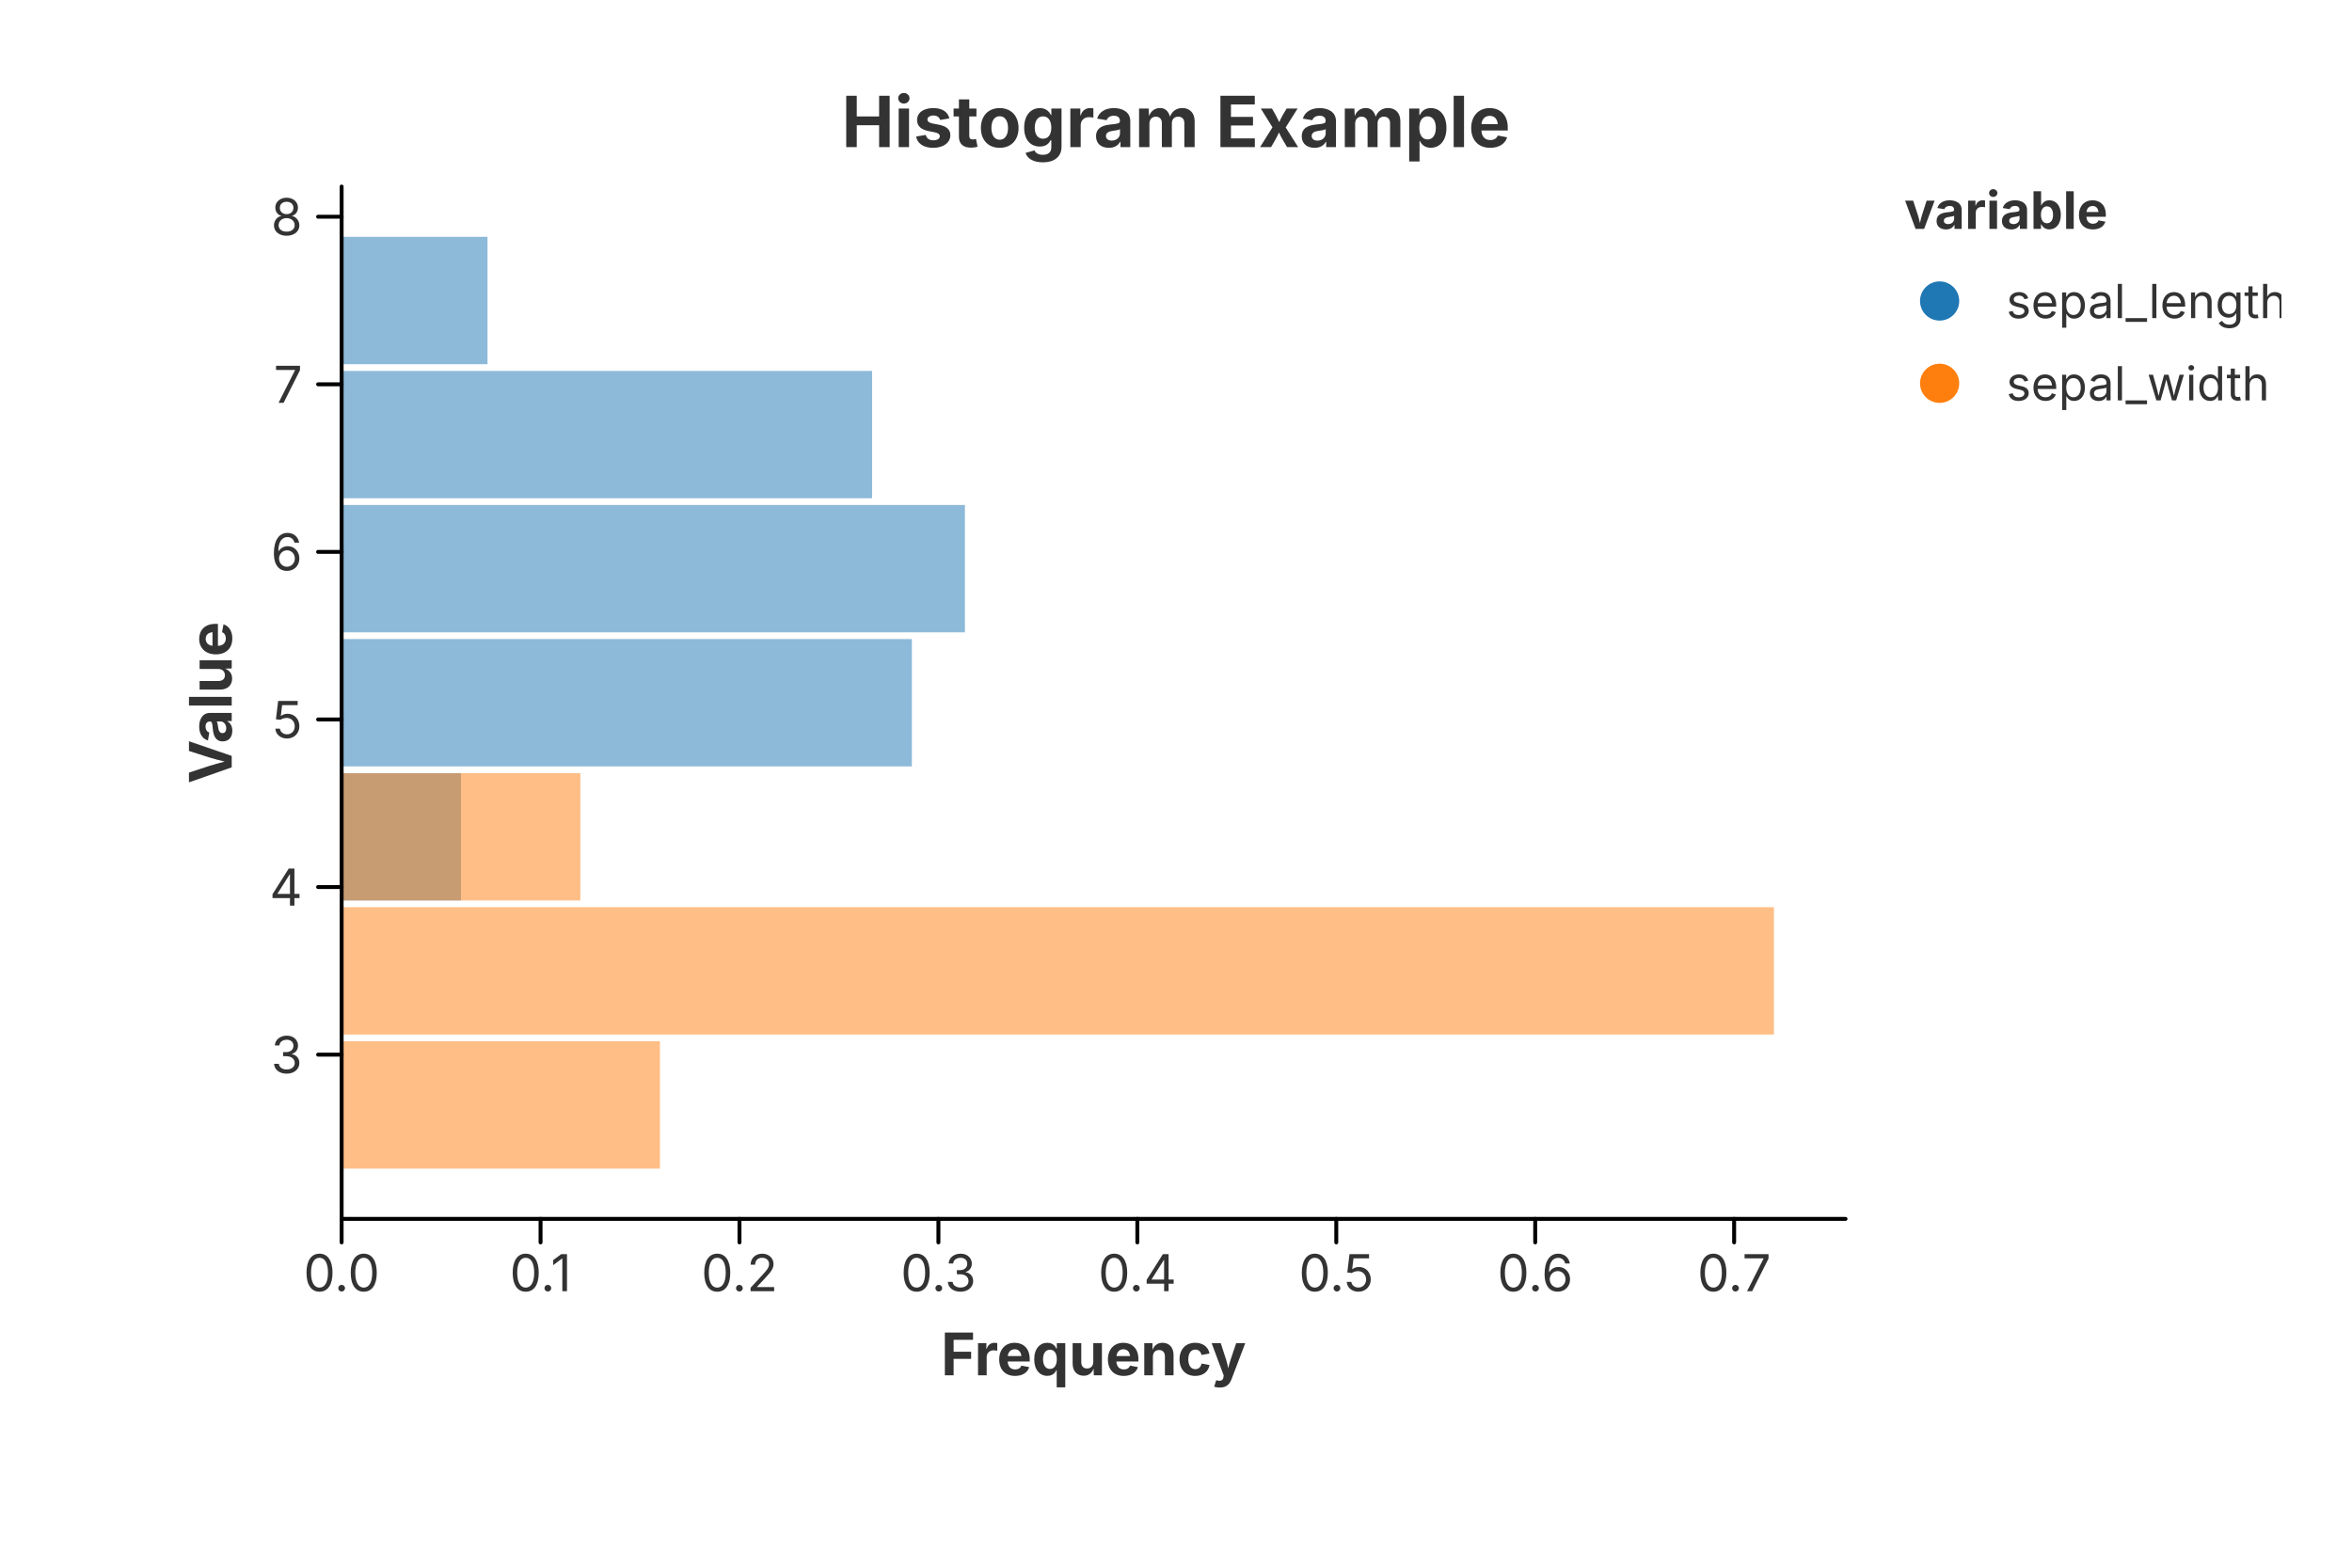
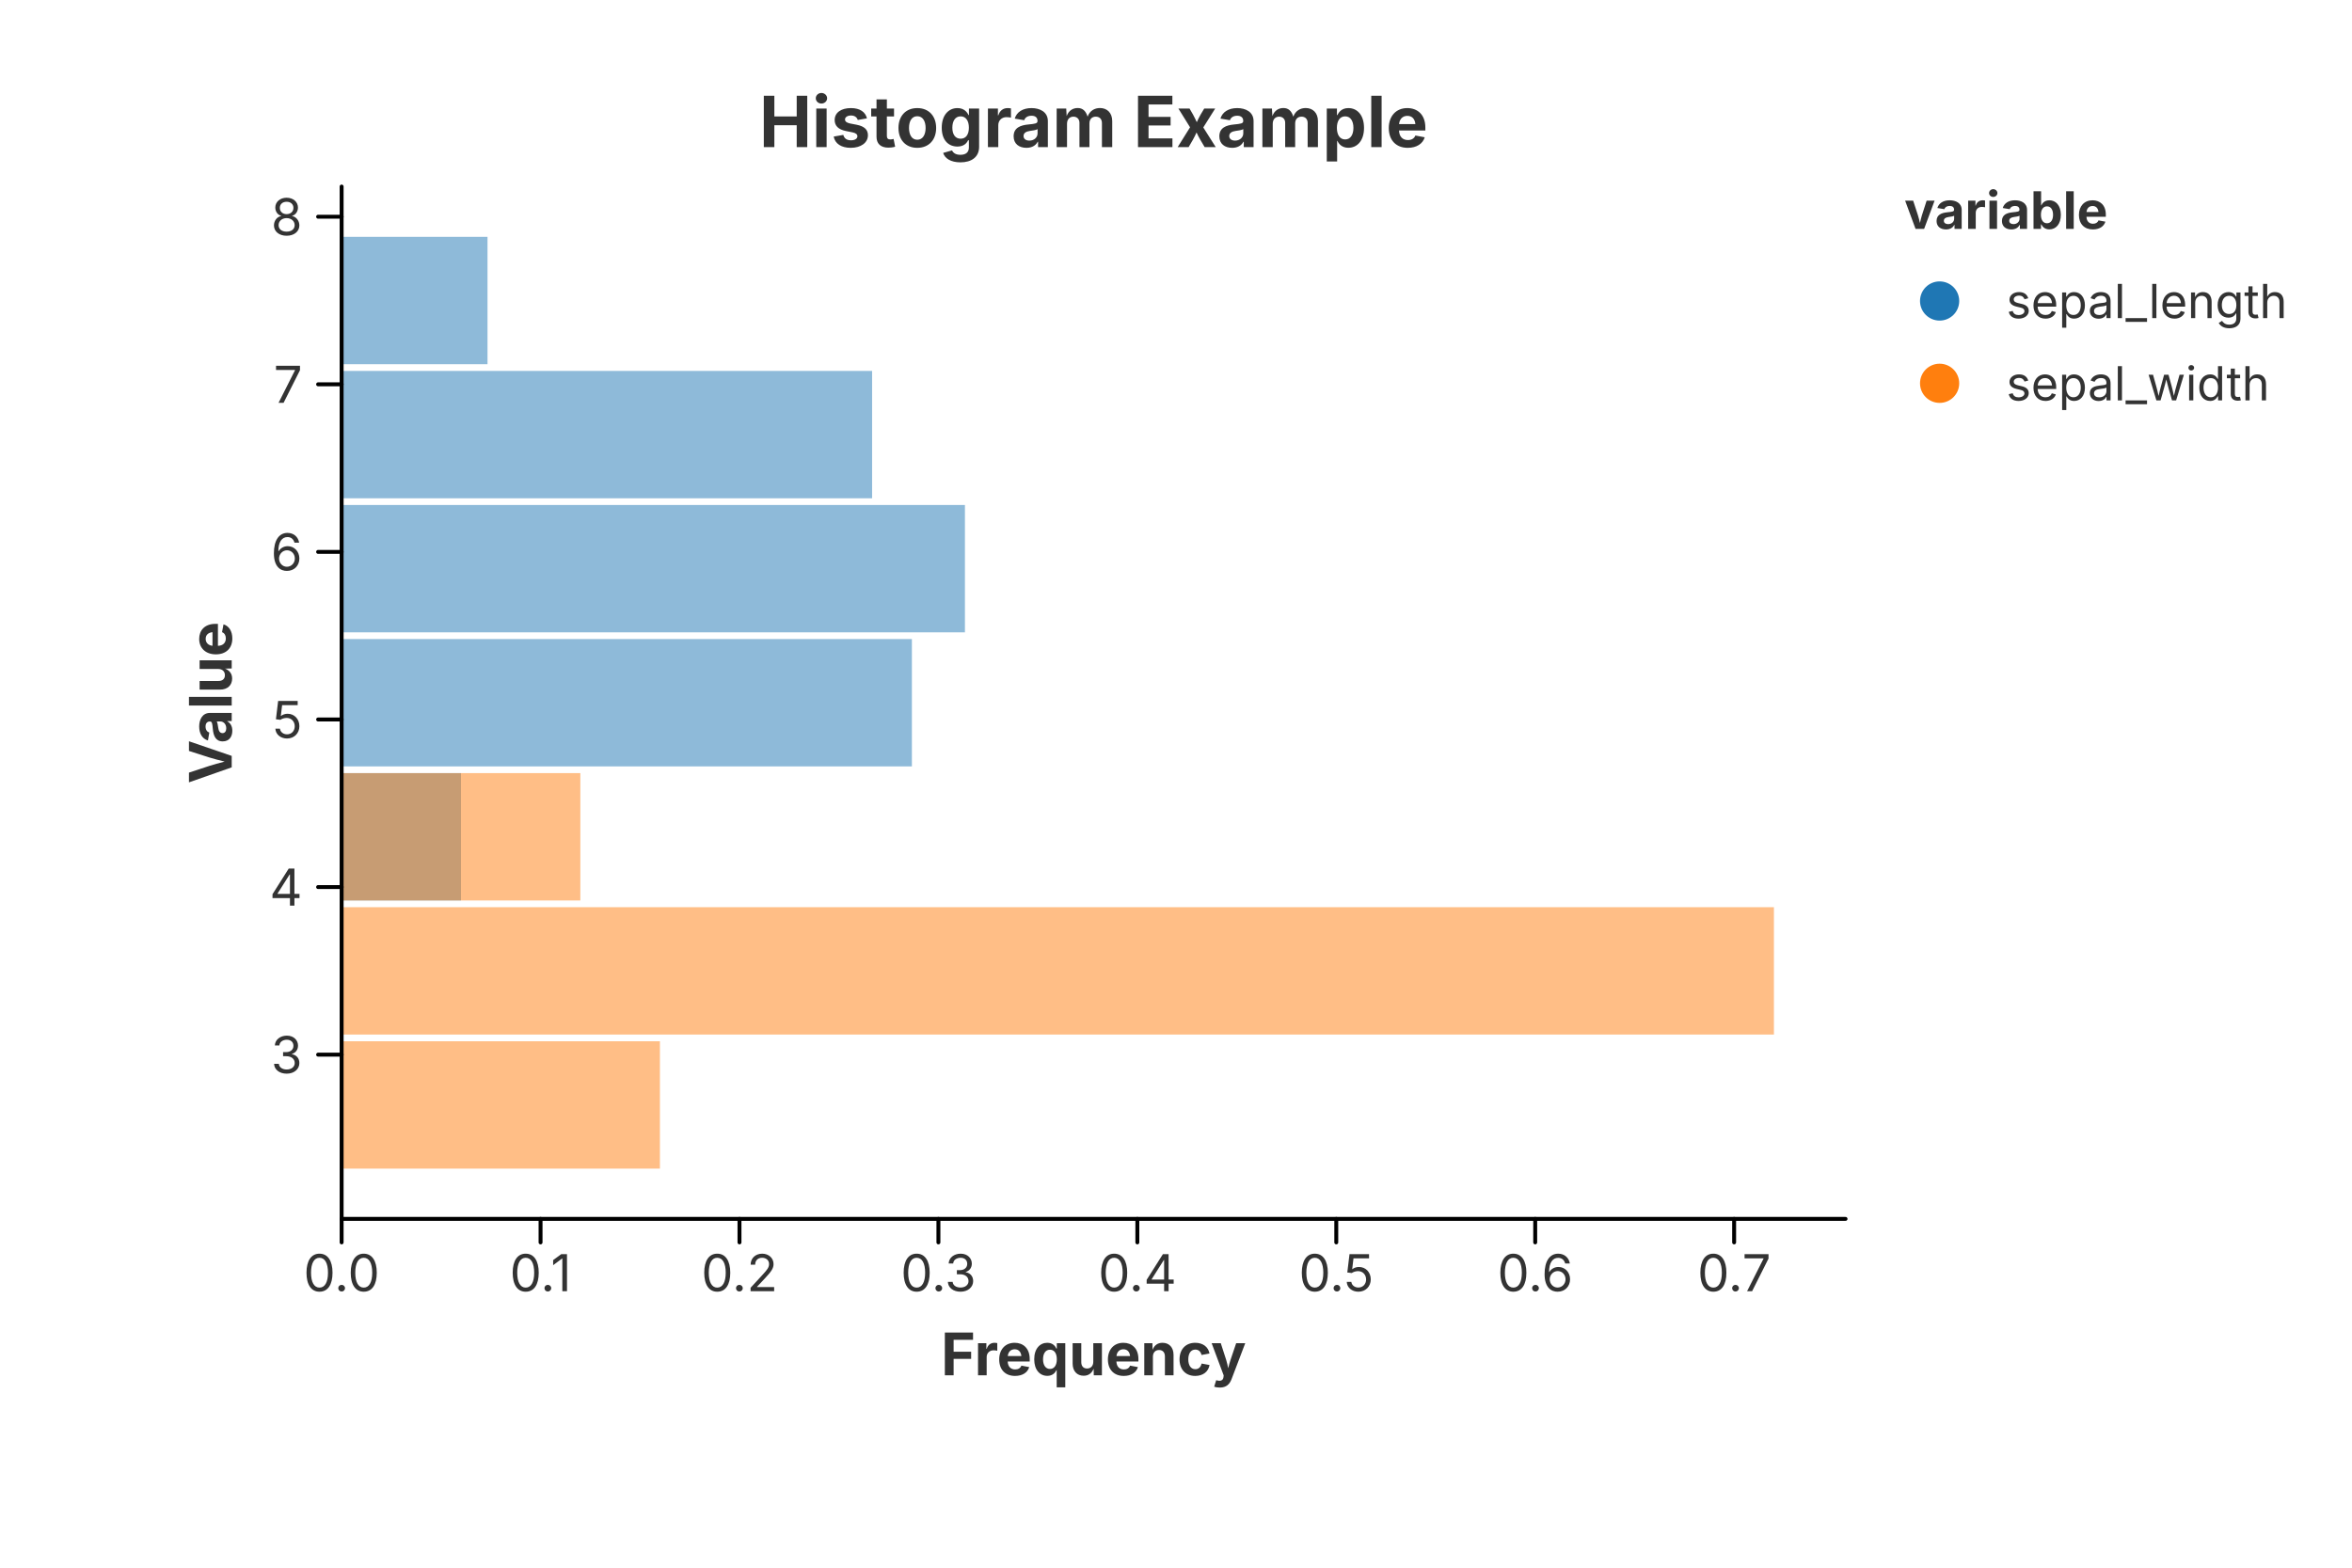
<svg xmlns="http://www.w3.org/2000/svg" width="600" height="400" viewBox="0 0 600 400">
  <rect x="0.000" y="0.000" width="600.000" height="400.000" fill="rgba(255,255,255,1.000)" stroke="none" stroke-width="0.000" fill-opacity="1.000" stroke-opacity="1.000" />
-   <text x="300.000" y="30.800" font-size="18.0" font-family="Inter, -apple-system, BlinkMacSystemFont, 'Segoe UI', Roboto, Helvetica, Arial, 'PingFang SC', 'Microsoft YaHei', Ubuntu, Cantarell, 'Noto Sans', sans-serif" fill="rgba(51,51,51,1.000)" fill-opacity="1.000" text-anchor="middle" font-weight="bold" dominant-baseline="middle" transform="rotate(0 300.000 30.800)">Histogram Example</text>
+   <text x="278.975" y="30.800" font-size="18.0" font-family="Inter, -apple-system, BlinkMacSystemFont, 'Segoe UI', Roboto, Helvetica, Arial, 'PingFang SC', 'Microsoft YaHei', Ubuntu, Cantarell, 'Noto Sans', sans-serif" fill="rgba(51,51,51,1.000)" fill-opacity="1.000" text-anchor="middle" font-weight="bold" dominant-baseline="middle" transform="rotate(0 278.975 30.800)">Histogram Example</text>
  <defs>
    <clipPath id="plot-clip-area-0">
      <rect x="87.150" y="47.600" width="383.650" height="263.400" />
    </clipPath>
  </defs>
  <g clip-path="url(#plot-clip-area-0)">
    <rect x="87.150" y="265.675" width="0.000" height="32.497" fill="rgba(31,119,180,1.000)" stroke="rgba(0,0,0,1.000)" stroke-width="0.000" fill-opacity="0.500" stroke-opacity="1.000" />
    <rect x="87.150" y="231.467" width="0.000" height="32.497" fill="rgba(31,119,180,1.000)" stroke="rgba(0,0,0,1.000)" stroke-width="0.000" fill-opacity="0.500" stroke-opacity="1.000" />
    <rect x="87.150" y="197.259" width="30.448" height="32.497" fill="rgba(31,119,180,1.000)" stroke="rgba(0,0,0,1.000)" stroke-width="0.000" fill-opacity="0.500" stroke-opacity="1.000" />
    <rect x="87.150" y="163.051" width="145.476" height="32.497" fill="rgba(31,119,180,1.000)" stroke="rgba(0,0,0,1.000)" stroke-width="0.000" fill-opacity="0.500" stroke-opacity="1.000" />
    <rect x="87.150" y="128.844" width="159.008" height="32.497" fill="rgba(31,119,180,1.000)" stroke="rgba(0,0,0,1.000)" stroke-width="0.000" fill-opacity="0.500" stroke-opacity="1.000" />
    <rect x="87.150" y="94.636" width="135.326" height="32.497" fill="rgba(31,119,180,1.000)" stroke="rgba(0,0,0,1.000)" stroke-width="0.000" fill-opacity="0.500" stroke-opacity="1.000" />
    <rect x="87.150" y="60.428" width="37.215" height="32.497" fill="rgba(31,119,180,1.000)" stroke="rgba(0,0,0,1.000)" stroke-width="0.000" fill-opacity="0.500" stroke-opacity="1.000" />
    <rect x="87.150" y="265.675" width="81.196" height="32.497" fill="rgba(255,127,14,1.000)" stroke="rgba(0,0,0,1.000)" stroke-width="0.000" fill-opacity="0.500" stroke-opacity="1.000" />
    <rect x="87.150" y="231.467" width="365.381" height="32.497" fill="rgba(255,127,14,1.000)" stroke="rgba(0,0,0,1.000)" stroke-width="0.000" fill-opacity="0.500" stroke-opacity="1.000" />
    <rect x="87.150" y="197.259" width="60.897" height="32.497" fill="rgba(255,127,14,1.000)" stroke="rgba(0,0,0,1.000)" stroke-width="0.000" fill-opacity="0.500" stroke-opacity="1.000" />
    <rect x="87.150" y="163.051" width="0.000" height="32.497" fill="rgba(255,127,14,1.000)" stroke="rgba(0,0,0,1.000)" stroke-width="0.000" fill-opacity="0.500" stroke-opacity="1.000" />
    <rect x="87.150" y="128.844" width="0.000" height="32.497" fill="rgba(255,127,14,1.000)" stroke="rgba(0,0,0,1.000)" stroke-width="0.000" fill-opacity="0.500" stroke-opacity="1.000" />
    <rect x="87.150" y="94.636" width="0.000" height="32.497" fill="rgba(255,127,14,1.000)" stroke="rgba(0,0,0,1.000)" stroke-width="0.000" fill-opacity="0.500" stroke-opacity="1.000" />
    <rect x="87.150" y="60.428" width="0.000" height="32.497" fill="rgba(255,127,14,1.000)" stroke="rgba(0,0,0,1.000)" stroke-width="0.000" fill-opacity="0.500" stroke-opacity="1.000" />
  </g>
  <path d="M 87.150 311.000 L 470.800 311.000" fill="none" stroke="rgba(0,0,0,1.000)" stroke-width="1.000" stroke-opacity="1.000" stroke-linejoin="round" stroke-linecap="round" />
  <path d="M 87.150 311.000 L 87.150 317.000" fill="none" stroke="rgba(0,0,0,1.000)" stroke-width="1.000" stroke-opacity="1.000" stroke-linejoin="round" stroke-linecap="round" />
  <text x="87.150" y="320.000" font-size="13.0" font-family="Inter, -apple-system, BlinkMacSystemFont, 'Segoe UI', Roboto, Helvetica, Arial, 'PingFang SC', 'Microsoft YaHei', Ubuntu, Cantarell, 'Noto Sans', sans-serif" fill="rgba(51,51,51,1.000)" fill-opacity="1.000" text-anchor="middle" font-weight="normal" dominant-baseline="hanging" transform="rotate(0 87.150 320.000)">0.0</text>
  <path d="M 137.897 311.000 L 137.897 317.000" fill="none" stroke="rgba(0,0,0,1.000)" stroke-width="1.000" stroke-opacity="1.000" stroke-linejoin="round" stroke-linecap="round" />
  <text x="137.897" y="320.000" font-size="13.0" font-family="Inter, -apple-system, BlinkMacSystemFont, 'Segoe UI', Roboto, Helvetica, Arial, 'PingFang SC', 'Microsoft YaHei', Ubuntu, Cantarell, 'Noto Sans', sans-serif" fill="rgba(51,51,51,1.000)" fill-opacity="1.000" text-anchor="middle" font-weight="normal" dominant-baseline="hanging" transform="rotate(0 137.897 320.000)">0.1</text>
  <path d="M 188.645 311.000 L 188.645 317.000" fill="none" stroke="rgba(0,0,0,1.000)" stroke-width="1.000" stroke-opacity="1.000" stroke-linejoin="round" stroke-linecap="round" />
  <text x="188.645" y="320.000" font-size="13.0" font-family="Inter, -apple-system, BlinkMacSystemFont, 'Segoe UI', Roboto, Helvetica, Arial, 'PingFang SC', 'Microsoft YaHei', Ubuntu, Cantarell, 'Noto Sans', sans-serif" fill="rgba(51,51,51,1.000)" fill-opacity="1.000" text-anchor="middle" font-weight="normal" dominant-baseline="hanging" transform="rotate(0 188.645 320.000)">0.2</text>
  <path d="M 239.392 311.000 L 239.392 317.000" fill="none" stroke="rgba(0,0,0,1.000)" stroke-width="1.000" stroke-opacity="1.000" stroke-linejoin="round" stroke-linecap="round" />
  <text x="239.392" y="320.000" font-size="13.0" font-family="Inter, -apple-system, BlinkMacSystemFont, 'Segoe UI', Roboto, Helvetica, Arial, 'PingFang SC', 'Microsoft YaHei', Ubuntu, Cantarell, 'Noto Sans', sans-serif" fill="rgba(51,51,51,1.000)" fill-opacity="1.000" text-anchor="middle" font-weight="normal" dominant-baseline="hanging" transform="rotate(0 239.392 320.000)">0.3</text>
  <path d="M 290.139 311.000 L 290.139 317.000" fill="none" stroke="rgba(0,0,0,1.000)" stroke-width="1.000" stroke-opacity="1.000" stroke-linejoin="round" stroke-linecap="round" />
  <text x="290.139" y="320.000" font-size="13.0" font-family="Inter, -apple-system, BlinkMacSystemFont, 'Segoe UI', Roboto, Helvetica, Arial, 'PingFang SC', 'Microsoft YaHei', Ubuntu, Cantarell, 'Noto Sans', sans-serif" fill="rgba(51,51,51,1.000)" fill-opacity="1.000" text-anchor="middle" font-weight="normal" dominant-baseline="hanging" transform="rotate(0 290.139 320.000)">0.4</text>
  <path d="M 340.887 311.000 L 340.887 317.000" fill="none" stroke="rgba(0,0,0,1.000)" stroke-width="1.000" stroke-opacity="1.000" stroke-linejoin="round" stroke-linecap="round" />
  <text x="340.887" y="320.000" font-size="13.0" font-family="Inter, -apple-system, BlinkMacSystemFont, 'Segoe UI', Roboto, Helvetica, Arial, 'PingFang SC', 'Microsoft YaHei', Ubuntu, Cantarell, 'Noto Sans', sans-serif" fill="rgba(51,51,51,1.000)" fill-opacity="1.000" text-anchor="middle" font-weight="normal" dominant-baseline="hanging" transform="rotate(0 340.887 320.000)">0.5</text>
  <path d="M 391.634 311.000 L 391.634 317.000" fill="none" stroke="rgba(0,0,0,1.000)" stroke-width="1.000" stroke-opacity="1.000" stroke-linejoin="round" stroke-linecap="round" />
  <text x="391.634" y="320.000" font-size="13.0" font-family="Inter, -apple-system, BlinkMacSystemFont, 'Segoe UI', Roboto, Helvetica, Arial, 'PingFang SC', 'Microsoft YaHei', Ubuntu, Cantarell, 'Noto Sans', sans-serif" fill="rgba(51,51,51,1.000)" fill-opacity="1.000" text-anchor="middle" font-weight="normal" dominant-baseline="hanging" transform="rotate(0 391.634 320.000)">0.6</text>
  <path d="M 442.381 311.000 L 442.381 317.000" fill="none" stroke="rgba(0,0,0,1.000)" stroke-width="1.000" stroke-opacity="1.000" stroke-linejoin="round" stroke-linecap="round" />
  <text x="442.381" y="320.000" font-size="13.0" font-family="Inter, -apple-system, BlinkMacSystemFont, 'Segoe UI', Roboto, Helvetica, Arial, 'PingFang SC', 'Microsoft YaHei', Ubuntu, Cantarell, 'Noto Sans', sans-serif" fill="rgba(51,51,51,1.000)" fill-opacity="1.000" text-anchor="middle" font-weight="normal" dominant-baseline="hanging" transform="rotate(0 442.381 320.000)">0.7</text>
  <text x="278.975" y="340.000" font-size="15.0" font-family="Inter, -apple-system, BlinkMacSystemFont, 'Segoe UI', Roboto, Helvetica, Arial, 'PingFang SC', 'Microsoft YaHei', Ubuntu, Cantarell, 'Noto Sans', sans-serif" fill="rgba(51,51,51,1.000)" fill-opacity="1.000" text-anchor="middle" font-weight="bold" dominant-baseline="hanging" transform="rotate(0 278.975 340.000)">Frequency</text>
  <path d="M 87.150 47.600 L 87.150 311.000" fill="none" stroke="rgba(0,0,0,1.000)" stroke-width="1.000" stroke-opacity="1.000" stroke-linejoin="round" stroke-linecap="round" />
  <path d="M 87.150 269.095 L 81.150 269.095" fill="none" stroke="rgba(0,0,0,1.000)" stroke-width="1.000" stroke-opacity="1.000" stroke-linejoin="round" stroke-linecap="round" />
  <text x="77.150" y="269.095" font-size="13.0" font-family="Inter, -apple-system, BlinkMacSystemFont, 'Segoe UI', Roboto, Helvetica, Arial, 'PingFang SC', 'Microsoft YaHei', Ubuntu, Cantarell, 'Noto Sans', sans-serif" fill="rgba(51,51,51,1.000)" fill-opacity="1.000" text-anchor="end" font-weight="normal" dominant-baseline="central" transform="rotate(0 77.150 269.095)">3</text>
  <path d="M 87.150 226.336 L 81.150 226.336" fill="none" stroke="rgba(0,0,0,1.000)" stroke-width="1.000" stroke-opacity="1.000" stroke-linejoin="round" stroke-linecap="round" />
  <text x="77.150" y="226.336" font-size="13.0" font-family="Inter, -apple-system, BlinkMacSystemFont, 'Segoe UI', Roboto, Helvetica, Arial, 'PingFang SC', 'Microsoft YaHei', Ubuntu, Cantarell, 'Noto Sans', sans-serif" fill="rgba(51,51,51,1.000)" fill-opacity="1.000" text-anchor="end" font-weight="normal" dominant-baseline="central" transform="rotate(0 77.150 226.336)">4</text>
  <path d="M 87.150 183.576 L 81.150 183.576" fill="none" stroke="rgba(0,0,0,1.000)" stroke-width="1.000" stroke-opacity="1.000" stroke-linejoin="round" stroke-linecap="round" />
  <text x="77.150" y="183.576" font-size="13.0" font-family="Inter, -apple-system, BlinkMacSystemFont, 'Segoe UI', Roboto, Helvetica, Arial, 'PingFang SC', 'Microsoft YaHei', Ubuntu, Cantarell, 'Noto Sans', sans-serif" fill="rgba(51,51,51,1.000)" fill-opacity="1.000" text-anchor="end" font-weight="normal" dominant-baseline="central" transform="rotate(0 77.150 183.576)">5</text>
  <path d="M 87.150 140.816 L 81.150 140.816" fill="none" stroke="rgba(0,0,0,1.000)" stroke-width="1.000" stroke-opacity="1.000" stroke-linejoin="round" stroke-linecap="round" />
  <text x="77.150" y="140.816" font-size="13.0" font-family="Inter, -apple-system, BlinkMacSystemFont, 'Segoe UI', Roboto, Helvetica, Arial, 'PingFang SC', 'Microsoft YaHei', Ubuntu, Cantarell, 'Noto Sans', sans-serif" fill="rgba(51,51,51,1.000)" fill-opacity="1.000" text-anchor="end" font-weight="normal" dominant-baseline="central" transform="rotate(0 77.150 140.816)">6</text>
  <path d="M 87.150 98.056 L 81.150 98.056" fill="none" stroke="rgba(0,0,0,1.000)" stroke-width="1.000" stroke-opacity="1.000" stroke-linejoin="round" stroke-linecap="round" />
  <text x="77.150" y="98.056" font-size="13.0" font-family="Inter, -apple-system, BlinkMacSystemFont, 'Segoe UI', Roboto, Helvetica, Arial, 'PingFang SC', 'Microsoft YaHei', Ubuntu, Cantarell, 'Noto Sans', sans-serif" fill="rgba(51,51,51,1.000)" fill-opacity="1.000" text-anchor="end" font-weight="normal" dominant-baseline="central" transform="rotate(0 77.150 98.056)">7</text>
  <path d="M 87.150 55.297 L 81.150 55.297" fill="none" stroke="rgba(0,0,0,1.000)" stroke-width="1.000" stroke-opacity="1.000" stroke-linejoin="round" stroke-linecap="round" />
  <text x="77.150" y="55.297" font-size="13.0" font-family="Inter, -apple-system, BlinkMacSystemFont, 'Segoe UI', Roboto, Helvetica, Arial, 'PingFang SC', 'Microsoft YaHei', Ubuntu, Cantarell, 'Noto Sans', sans-serif" fill="rgba(51,51,51,1.000)" fill-opacity="1.000" text-anchor="end" font-weight="normal" dominant-baseline="central" transform="rotate(0 77.150 55.297)">8</text>
  <text x="53.500" y="179.300" font-size="15.0" font-family="Inter, -apple-system, BlinkMacSystemFont, 'Segoe UI', Roboto, Helvetica, Arial, 'PingFang SC', 'Microsoft YaHei', Ubuntu, Cantarell, 'Noto Sans', sans-serif" fill="rgba(51,51,51,1.000)" fill-opacity="1.000" text-anchor="middle" font-weight="bold" dominant-baseline="middle" transform="rotate(-90 53.500 179.300)">Value</text>
  <defs>
    <clipPath id="plot-clip-area-1">
-       <rect x="485.800" y="47.600" width="96.200" height="263.400" />
+       <rect x="470.800" y="0.000" width="129.200" height="400.000" />
    </clipPath>
  </defs>
  <g clip-path="url(#plot-clip-area-1)">
    <text x="485.800" y="53.600" font-size="13.2" font-family="Inter, -apple-system, BlinkMacSystemFont, 'Segoe UI', Roboto, Helvetica, Arial, 'PingFang SC', 'Microsoft YaHei', Ubuntu, Cantarell, 'Noto Sans', sans-serif" fill="rgba(51,51,51,1.000)" fill-opacity="1.000" text-anchor="start" font-weight="bold" dominant-baseline="central" transform="rotate(0 485.800 53.600)">variable</text>
    <circle cx="494.800" cy="76.800" r="5.000" fill="rgba(31,119,180,1.000)" stroke="none" stroke-width="0.000" fill-opacity="1.000" stroke-opacity="1.000" />
    <text x="511.800" y="76.800" font-size="12.0" font-family="Inter, -apple-system, BlinkMacSystemFont, 'Segoe UI', Roboto, Helvetica, Arial, 'PingFang SC', 'Microsoft YaHei', Ubuntu, Cantarell, 'Noto Sans', sans-serif" fill="rgba(51,51,51,1.000)" fill-opacity="1.000" text-anchor="start" font-weight="normal" dominant-baseline="central" transform="rotate(0 511.800 76.800)">sepal_length</text>
    <circle cx="494.800" cy="97.800" r="5.000" fill="rgba(255,127,14,1.000)" stroke="none" stroke-width="0.000" fill-opacity="1.000" stroke-opacity="1.000" />
    <text x="511.800" y="97.800" font-size="12.0" font-family="Inter, -apple-system, BlinkMacSystemFont, 'Segoe UI', Roboto, Helvetica, Arial, 'PingFang SC', 'Microsoft YaHei', Ubuntu, Cantarell, 'Noto Sans', sans-serif" fill="rgba(51,51,51,1.000)" fill-opacity="1.000" text-anchor="start" font-weight="normal" dominant-baseline="central" transform="rotate(0 511.800 97.800)">sepal_width</text>
  </g>
</svg>
